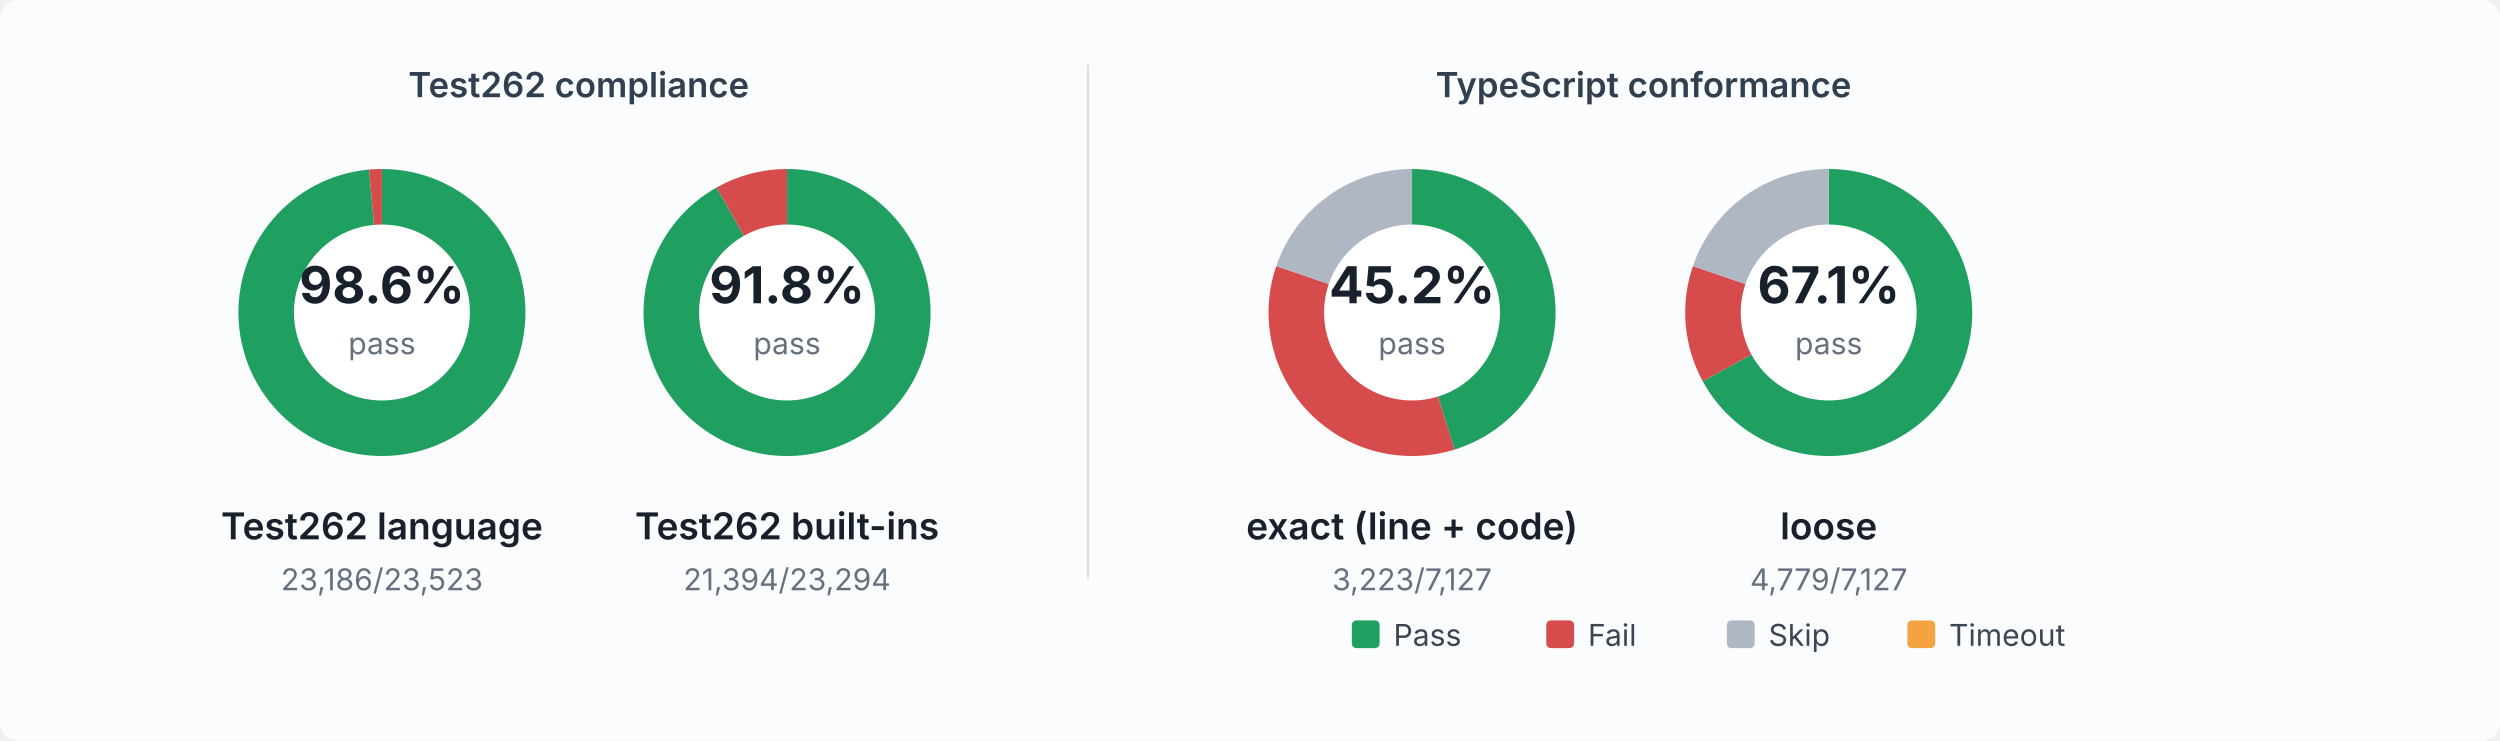
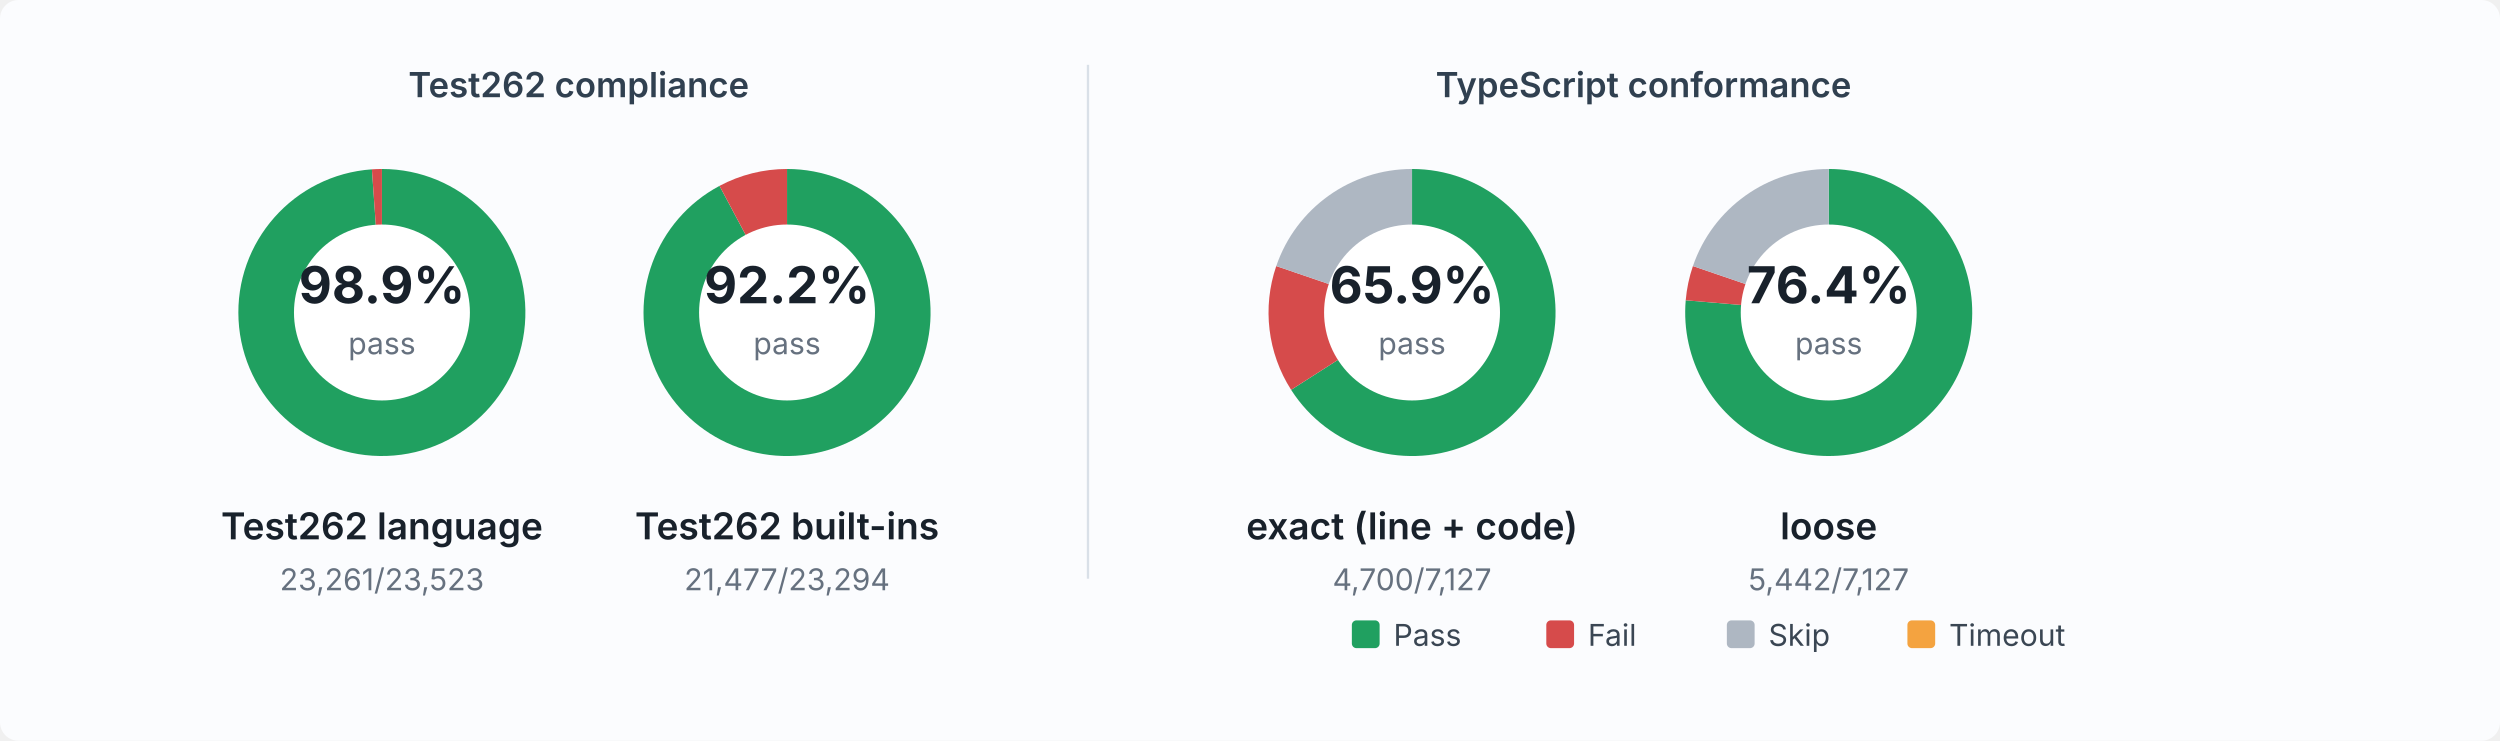
<svg xmlns="http://www.w3.org/2000/svg" width="1080" height="320" viewBox="0 0 1080 320" role="img" aria-labelledby="title desc">
  <style>
    .bg { fill: #fbfcfe; }
    .group { font: 600 15px system-ui, -apple-system, BlinkMacSystemFont, "Segoe UI", sans-serif; fill: #304050; }
    .title { font: 600 16px system-ui, -apple-system, BlinkMacSystemFont, "Segoe UI", sans-serif; fill: #18212b; }
    .percent { font: 700 22px system-ui, -apple-system, BlinkMacSystemFont, "Segoe UI", sans-serif; fill: #18212b; }
    .caption { font: 13px system-ui, -apple-system, BlinkMacSystemFont, "Segoe UI", sans-serif; fill: #66717f; }
    .legend { font: 13px system-ui, -apple-system, BlinkMacSystemFont, "Segoe UI", sans-serif; fill: #3a4653; }
  </style>
  <rect class="bg" x="0" y="0" width="1080" height="320" rx="8" />
  <text x="250" y="42" text-anchor="middle" class="group">Test262 compliance</text>
  <text x="710" y="42" text-anchor="middle" class="group">TypeScript conformance</text>
  <line x1="470" y1="28" x2="470" y2="250" stroke="#d9e0e8" stroke-width="1" />
  <g aria-label="Test262 language">
-     <path d="M 165.00 135.00 L 159.43 73.25 A 62.00 62.00 0 1 0 165.00 73.00 Z" fill="#20a060" />
-     <path d="M 165.00 135.00 L 165.00 73.00 A 62.00 62.00 0 0 0 159.43 73.25 Z" fill="#d64b4b" />
+     <path d="M 165.00 135.00 L 160.66 73.15 A 62.00 62.00 0 1 0 165.00 73.00 Z" fill="#20a060" />
+     <path d="M 165.00 135.00 L 165.00 73.00 A 62.00 62.00 0 0 0 160.66 73.15 Z" fill="#d64b4b" />
    <circle cx="165" cy="135" r="38" fill="#ffffff" />
-     <text x="165" y="131" text-anchor="middle" class="percent">98.6%</text>
+     <text x="165" y="131" text-anchor="middle" class="percent">98.9%</text>
    <text x="165" y="153" text-anchor="middle" class="caption">pass</text>
    <text x="165" y="233" text-anchor="middle" class="title">Test262 language</text>
-     <text x="165" y="255" text-anchor="middle" class="caption">23,186/23,523</text>
+     <text x="165" y="255" text-anchor="middle" class="caption">23,261/23,523</text>
  </g>
  <g aria-label="Test262 built-ins">
-     <path d="M 340.00 135.00 L 309.60 80.97 A 62.00 62.00 0 1 0 340.00 73.00 Z" fill="#20a060" />
-     <path d="M 340.00 135.00 L 340.00 73.00 A 62.00 62.00 0 0 0 309.60 80.97 Z" fill="#d64b4b" />
+     <path d="M 340.00 135.00 L 310.82 80.30 A 62.00 62.00 0 1 0 340.00 73.00 Z" fill="#20a060" />
+     <path d="M 340.00 135.00 L 340.00 73.00 A 62.00 62.00 0 0 0 310.82 80.30 Z" fill="#d64b4b" />
    <circle cx="340" cy="135" r="38" fill="#ffffff" />
-     <text x="340" y="131" text-anchor="middle" class="percent">91.8%</text>
+     <text x="340" y="131" text-anchor="middle" class="percent">92.2%</text>
    <text x="340" y="153" text-anchor="middle" class="caption">pass</text>
    <text x="340" y="233" text-anchor="middle" class="title">Test262 built-ins</text>
-     <text x="340" y="255" text-anchor="middle" class="caption">21,394/23,294</text>
+     <text x="340" y="255" text-anchor="middle" class="caption">21,477/23,294</text>
  </g>
  <g aria-label="TypeScript 6.0.3 (exact)">
-     <path d="M 610.00 135.00 L 628.33 194.23 A 62.00 62.00 0 0 0 610.00 73.00 Z" fill="#20a060" />
-     <path d="M 610.00 135.00 L 551.34 114.94 A 62.00 62.00 0 0 0 628.33 194.23 Z" fill="#d64b4b" />
+     <path d="M 610.00 135.00 L 557.76 168.40 A 62.00 62.00 0 1 0 610.00 73.00 Z" fill="#20a060" />
+     <path d="M 610.00 135.00 L 551.34 114.94 A 62.00 62.00 0 0 0 557.76 168.40 Z" fill="#d64b4b" />
    <path d="M 610.00 135.00 L 610.00 73.00 A 62.00 62.00 0 0 0 551.34 114.94 Z" fill="#aeb7c2" />
    <circle cx="610" cy="135" r="38" fill="#ffffff" />
-     <text x="610" y="131" text-anchor="middle" class="percent">45.2%</text>
+     <text x="610" y="131" text-anchor="middle" class="percent">65.9%</text>
    <text x="610" y="153" text-anchor="middle" class="caption">pass</text>
    <text x="610" y="233" text-anchor="middle" class="title">exact (line + code)</text>
-     <text x="610" y="255" text-anchor="middle" class="caption">3,223/7,127</text>
+     <text x="610" y="255" text-anchor="middle" class="caption">4,700/7,127</text>
  </g>
  <g aria-label="TypeScript 6.0.3 (loose)">
-     <path d="M 790.00 135.00 L 735.57 164.68 A 62.00 62.00 0 1 0 790.00 73.00 Z" fill="#20a060" />
-     <path d="M 790.00 135.00 L 731.34 114.94 A 62.00 62.00 0 0 0 735.57 164.68 Z" fill="#d64b4b" />
+     <path d="M 790.00 135.00 L 728.23 129.72 A 62.00 62.00 0 1 0 790.00 73.00 Z" fill="#20a060" />
+     <path d="M 790.00 135.00 L 731.34 114.94 A 62.00 62.00 0 0 0 728.23 129.72 Z" fill="#d64b4b" />
    <path d="M 790.00 135.00 L 790.00 73.00 A 62.00 62.00 0 0 0 731.34 114.94 Z" fill="#aeb7c2" />
    <circle cx="790" cy="135" r="38" fill="#ffffff" />
-     <text x="790" y="131" text-anchor="middle" class="percent">67.1%</text>
+     <text x="790" y="131" text-anchor="middle" class="percent">76.4%</text>
    <text x="790" y="153" text-anchor="middle" class="caption">pass</text>
    <text x="790" y="233" text-anchor="middle" class="title">loose</text>
-     <text x="790" y="255" text-anchor="middle" class="caption">4,779/7,127</text>
+     <text x="790" y="255" text-anchor="middle" class="caption">5,442/7,127</text>
  </g>
  <g transform="translate(584 278)">
    <rect x="0" y="-10" width="12" height="12" fill="#20a060" rx="2" />
    <text x="18" y="1" class="legend">Pass</text>
    <rect x="84" y="-10" width="12" height="12" fill="#d64b4b" rx="2" />
    <text x="102" y="1" class="legend">Fail</text>
    <rect x="162" y="-10" width="12" height="12" fill="#aeb7c2" rx="2" />
    <text x="180" y="1" class="legend">Skip</text>
    <rect x="240" y="-10" width="12" height="12" fill="#f4a340" rx="2" />
    <text x="258" y="1" class="legend">Timeout</text>
  </g>
</svg>
